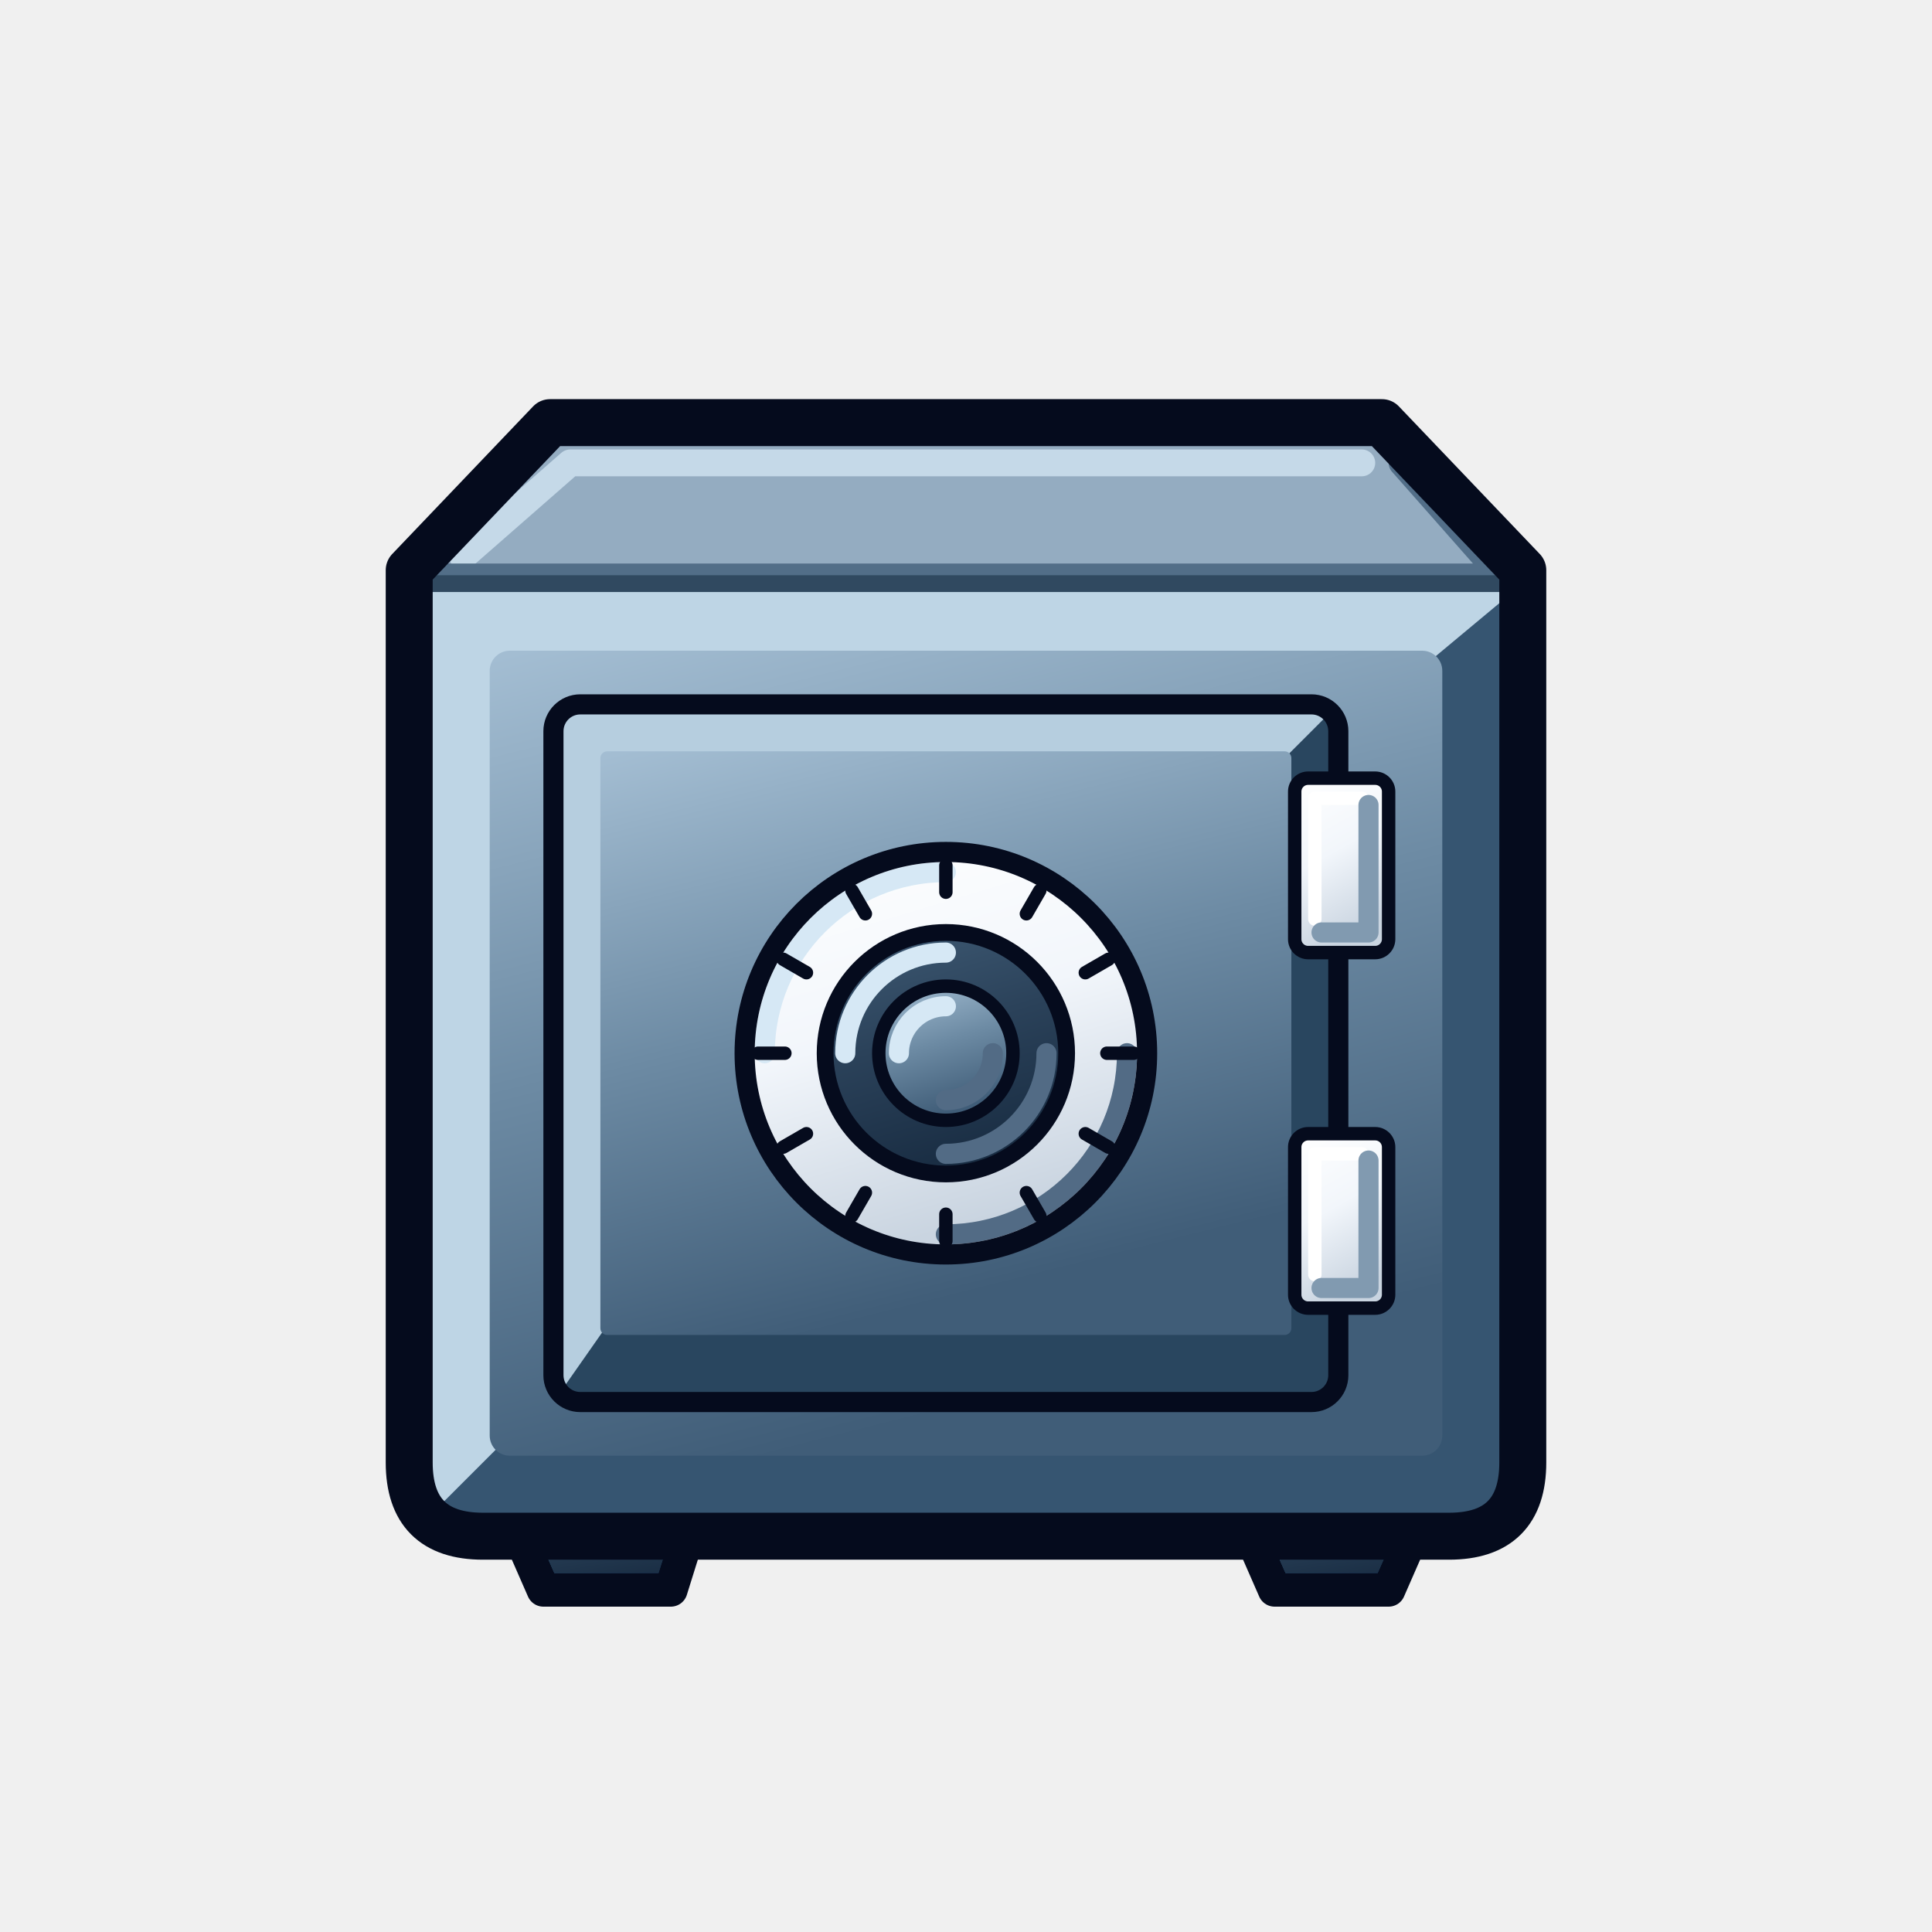
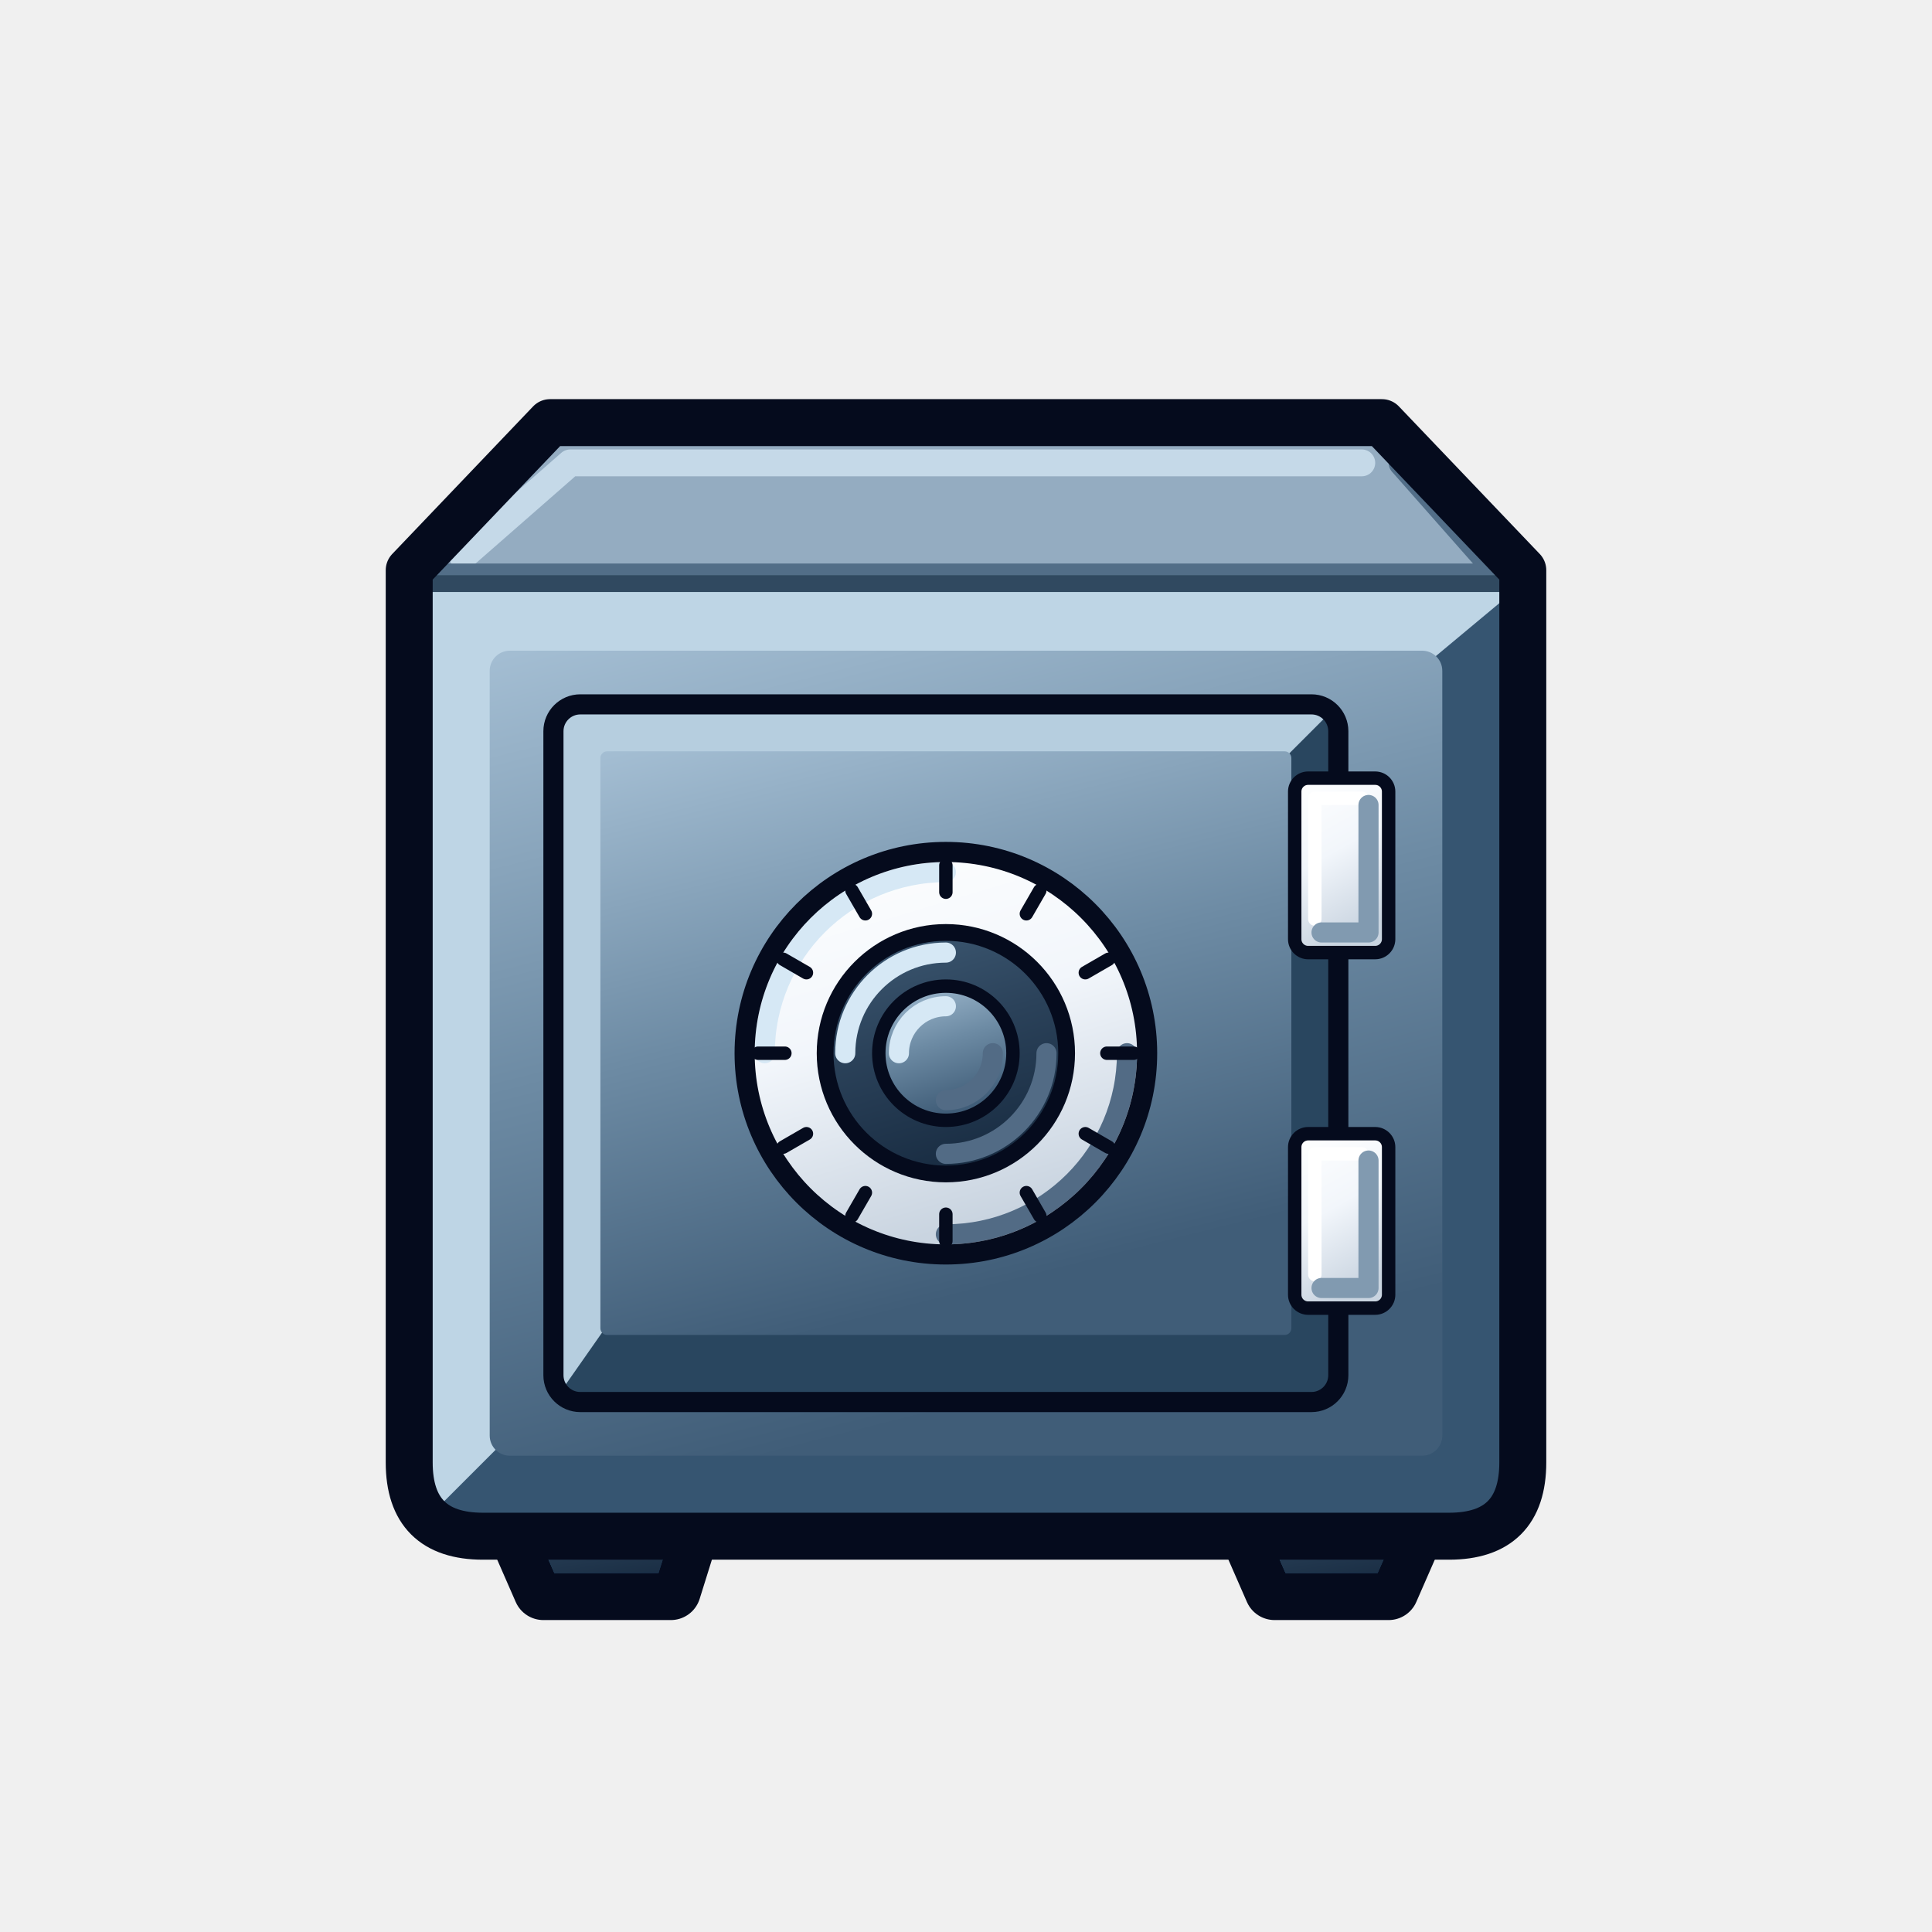
<svg xmlns="http://www.w3.org/2000/svg" width="288" height="288" viewBox="0 0 288 288" role="img" aria-labelledby="secure-safe-title">
  <defs>
    <linearGradient id="secure-safe-white" x1="0" y1="0" x2=".3" y2="1">
      <stop offset="0.0" stop-color="#ffffff" />
      <stop offset="0.5" stop-color="#f2f6fb" />
      <stop offset="1.0" stop-color="#c9d4e0" />
    </linearGradient>
    <linearGradient id="secure-safe-steel" x1="0" y1="0" x2=".3" y2="1">
      <stop offset="0.0" stop-color="#a4bed3" />
      <stop offset="0.5" stop-color="#6d8ba4" />
      <stop offset="1.0" stop-color="#405d78" />
    </linearGradient>
    <linearGradient id="secure-safe-dark" x1="0" y1="0" x2=".3" y2="1">
      <stop offset="0.0" stop-color="#3f5b75" />
      <stop offset="0.5" stop-color="#2b425a" />
      <stop offset="1.0" stop-color="#1a2e44" />
    </linearGradient>
    <linearGradient id="secure-safe-edge" x1="0" y1="0" x2=".3" y2="1">
      <stop offset="0.0" stop-color="#dcf7ff" />
      <stop offset="0.5" stop-color="#70c6ec" />
      <stop offset="1.0" stop-color="#245786" />
    </linearGradient>
    <path id="secure-safe-shape1" d="M74 221 H105 L100 237 H81 Z" />
    <clipPath id="secure-safe-shape1-clip">
      <use href="#secure-safe-shape1" />
    </clipPath>
    <path id="secure-safe-shape2" d="M183 221 H214 L207 237 H190 Z" />
    <clipPath id="secure-safe-shape2-clip">
      <use href="#secure-safe-shape2" />
    </clipPath>
    <path id="secure-safe-shape3" d="M144 63 L82 63 L61 85 L61 218 Q61 229 72 229 L144 229 L216 229 Q227 229 227 218 L227 85 L206 63 L144 63 Z" />
    <clipPath id="secure-safe-shape3-clip">
      <use href="#secure-safe-shape3" />
    </clipPath>
    <rect id="secure-safe-shape4" x="82.5" y="105" width="117" height="104" rx="4" />
    <clipPath id="secure-safe-shape4-clip">
      <use href="#secure-safe-shape4" />
    </clipPath>
    <circle id="secure-safe-shape5" cx="141" cy="157" r="30" />
    <clipPath id="secure-safe-shape5-clip">
      <use href="#secure-safe-shape5" />
    </clipPath>
    <circle id="secure-safe-shape6" cx="141" cy="157" r="18" />
    <clipPath id="secure-safe-shape6-clip">
      <use href="#secure-safe-shape6" />
    </clipPath>
    <circle id="secure-safe-shape7" cx="141" cy="157" r="10" />
    <clipPath id="secure-safe-shape7-clip">
      <use href="#secure-safe-shape7" />
    </clipPath>
    <rect id="secure-safe-shape8" x="193" y="116" width="14" height="26" rx="2" />
    <clipPath id="secure-safe-shape8-clip">
      <use href="#secure-safe-shape8" />
    </clipPath>
    <rect id="secure-safe-shape9" x="193" y="169" width="14" height="26" rx="2" />
    <clipPath id="secure-safe-shape9-clip">
      <use href="#secure-safe-shape9" />
    </clipPath>
  </defs>
+   <g id="secure-safe-exterior-width" fill="none" stroke="#050b1d" stroke-linecap="round" stroke-linejoin="round">
+     <g stroke-linejoin="round" stroke-linecap="round">
+       <use href="#secure-safe-shape1" fill="none" stroke="#050b1d" stroke-width="9" />
+     </g>
+     <g stroke-linejoin="round" stroke-linecap="round">
+       <use href="#secure-safe-shape2" fill="none" stroke="#050b1d" stroke-width="9" />
+     </g>
+   </g>
  <g stroke-linejoin="round" stroke-linecap="round">
    <use href="#secure-safe-shape1" fill="url(#secure-safe-dark)" />
    <use href="#secure-safe-shape1" fill="none" stroke="url(#secure-safe-edge)" stroke-width="5" clip-path="url(#secure-safe-shape1-clip)" />
    <use href="#secure-safe-shape1" fill="none" stroke="#050b1d" stroke-width="5" />
    <use href="#secure-safe-shape2" fill="url(#secure-safe-dark)" />
    <use href="#secure-safe-shape2" fill="none" stroke="url(#secure-safe-edge)" stroke-width="5" clip-path="url(#secure-safe-shape2-clip)" />
    <use href="#secure-safe-shape2" fill="none" stroke="#050b1d" stroke-width="5" />
    <use href="#secure-safe-shape3" fill="url(#secure-safe-steel)" />
    <g clip-path="url(#secure-safe-shape3-clip)">
      <path d="M61 86 L82 63 H206 L227 86Z" fill="#94acc1" />
      <path d="M69 83 L85 69 H203" fill="none" stroke="#c5d9e8" stroke-width="4" />
      <path d="M209 69 L224 86 H64" fill="none" stroke="#526e88" stroke-width="4" />
      <rect x="61" y="87" width="166" height="142" fill="#bed5e5" />
      <path d="M227 87 V229 H61 L85 205 L203 107Z" fill="#365571" />
      <rect x="73" y="97" width="142" height="120" rx="3" fill="url(#secure-safe-steel)" />
      <path d="M61 87 H227" fill="none" stroke="#304960" stroke-width="2.5" />
    </g>
    <use href="#secure-safe-shape3" fill="none" stroke="#050b1d" stroke-width="7" />
    <use href="#secure-safe-shape4" fill="url(#secure-safe-steel)" />
    <g clip-path="url(#secure-safe-shape4-clip)">
      <use href="#secure-safe-shape4" fill="#b6cedf" />
      <path d="M199.5 105 V209 H82.5 L100.5 183.286 L181.5 123Z" fill="#29465f" />
      <rect x="89.5" y="112" width="103" height="87" rx="1" fill="url(#secure-safe-steel)" />
    </g>
    <use href="#secure-safe-shape4" fill="none" stroke="#050b1d" stroke-width="3" />
    <use href="#secure-safe-shape5" fill="url(#secure-safe-white)" />
    <g clip-path="url(#secure-safe-shape5-clip)">
      <path d="M114 157 A27 27 0 0 1 141 130" fill="none" stroke="#d6e8f5" stroke-width="3" />
      <path d="M168 157 A27 27 0 0 1 141 184" fill="none" stroke="#526b85" stroke-width="3" />
    </g>
    <use href="#secure-safe-shape5" fill="none" stroke="#050b1d" stroke-width="3" />
    <path d="M165.000 157.000 L169.000 157.000" fill="none" stroke="#050b1d" stroke-width="2" />
    <path d="M161.785 169.000 L165.249 171.000" fill="none" stroke="#050b1d" stroke-width="2" />
    <path d="M153.000 177.785 L155.000 181.249" fill="none" stroke="#050b1d" stroke-width="2" />
    <path d="M141.000 181.000 L141.000 185.000" fill="none" stroke="#050b1d" stroke-width="2" />
    <path d="M129.000 177.785 L127.000 181.249" fill="none" stroke="#050b1d" stroke-width="2" />
    <path d="M120.215 169.000 L116.751 171.000" fill="none" stroke="#050b1d" stroke-width="2" />
    <path d="M117.000 157.000 L113.000 157.000" fill="none" stroke="#050b1d" stroke-width="2" />
    <path d="M120.215 145.000 L116.751 143.000" fill="none" stroke="#050b1d" stroke-width="2" />
    <path d="M129.000 136.215 L127.000 132.751" fill="none" stroke="#050b1d" stroke-width="2" />
    <path d="M141.000 133.000 L141.000 129.000" fill="none" stroke="#050b1d" stroke-width="2" />
    <path d="M153.000 136.215 L155.000 132.751" fill="none" stroke="#050b1d" stroke-width="2" />
    <path d="M161.785 145.000 L165.249 143.000" fill="none" stroke="#050b1d" stroke-width="2" />
    <use href="#secure-safe-shape6" fill="url(#secure-safe-dark)" />
    <g clip-path="url(#secure-safe-shape6-clip)">
      <path d="M126 157 A15 15 0 0 1 141 142" fill="none" stroke="#d6e8f5" stroke-width="3" />
      <path d="M156 157 A15 15 0 0 1 141 172" fill="none" stroke="#526b85" stroke-width="3" />
    </g>
    <use href="#secure-safe-shape6" fill="none" stroke="#050b1d" stroke-width="2.5" />
    <use href="#secure-safe-shape7" fill="url(#secure-safe-steel)" />
    <g clip-path="url(#secure-safe-shape7-clip)">
      <path d="M134 157 A7 7 0 0 1 141 150" fill="none" stroke="#d6e8f5" stroke-width="3" />
      <path d="M148 157 A7 7 0 0 1 141 164" fill="none" stroke="#526b85" stroke-width="3" />
    </g>
    <use href="#secure-safe-shape7" fill="none" stroke="#050b1d" stroke-width="2" />
    <use href="#secure-safe-shape8" fill="url(#secure-safe-white)" />
    <g clip-path="url(#secure-safe-shape8-clip)">
      <path d="M196 137 V119 H203" fill="none" stroke="#ffffff" stroke-width="2" />
      <path d="M204 120 V139 H197" fill="none" stroke="#819ab0" stroke-width="3" />
    </g>
    <use href="#secure-safe-shape8" fill="none" stroke="#050b1d" stroke-width="2" />
    <use href="#secure-safe-shape9" fill="url(#secure-safe-white)" />
    <g clip-path="url(#secure-safe-shape9-clip)">
      <path d="M196 190 V172 H203" fill="none" stroke="#ffffff" stroke-width="2" />
      <path d="M204 173 V192 H197" fill="none" stroke="#819ab0" stroke-width="3" />
    </g>
    <use href="#secure-safe-shape9" fill="none" stroke="#050b1d" stroke-width="2" />
  </g>
</svg>
